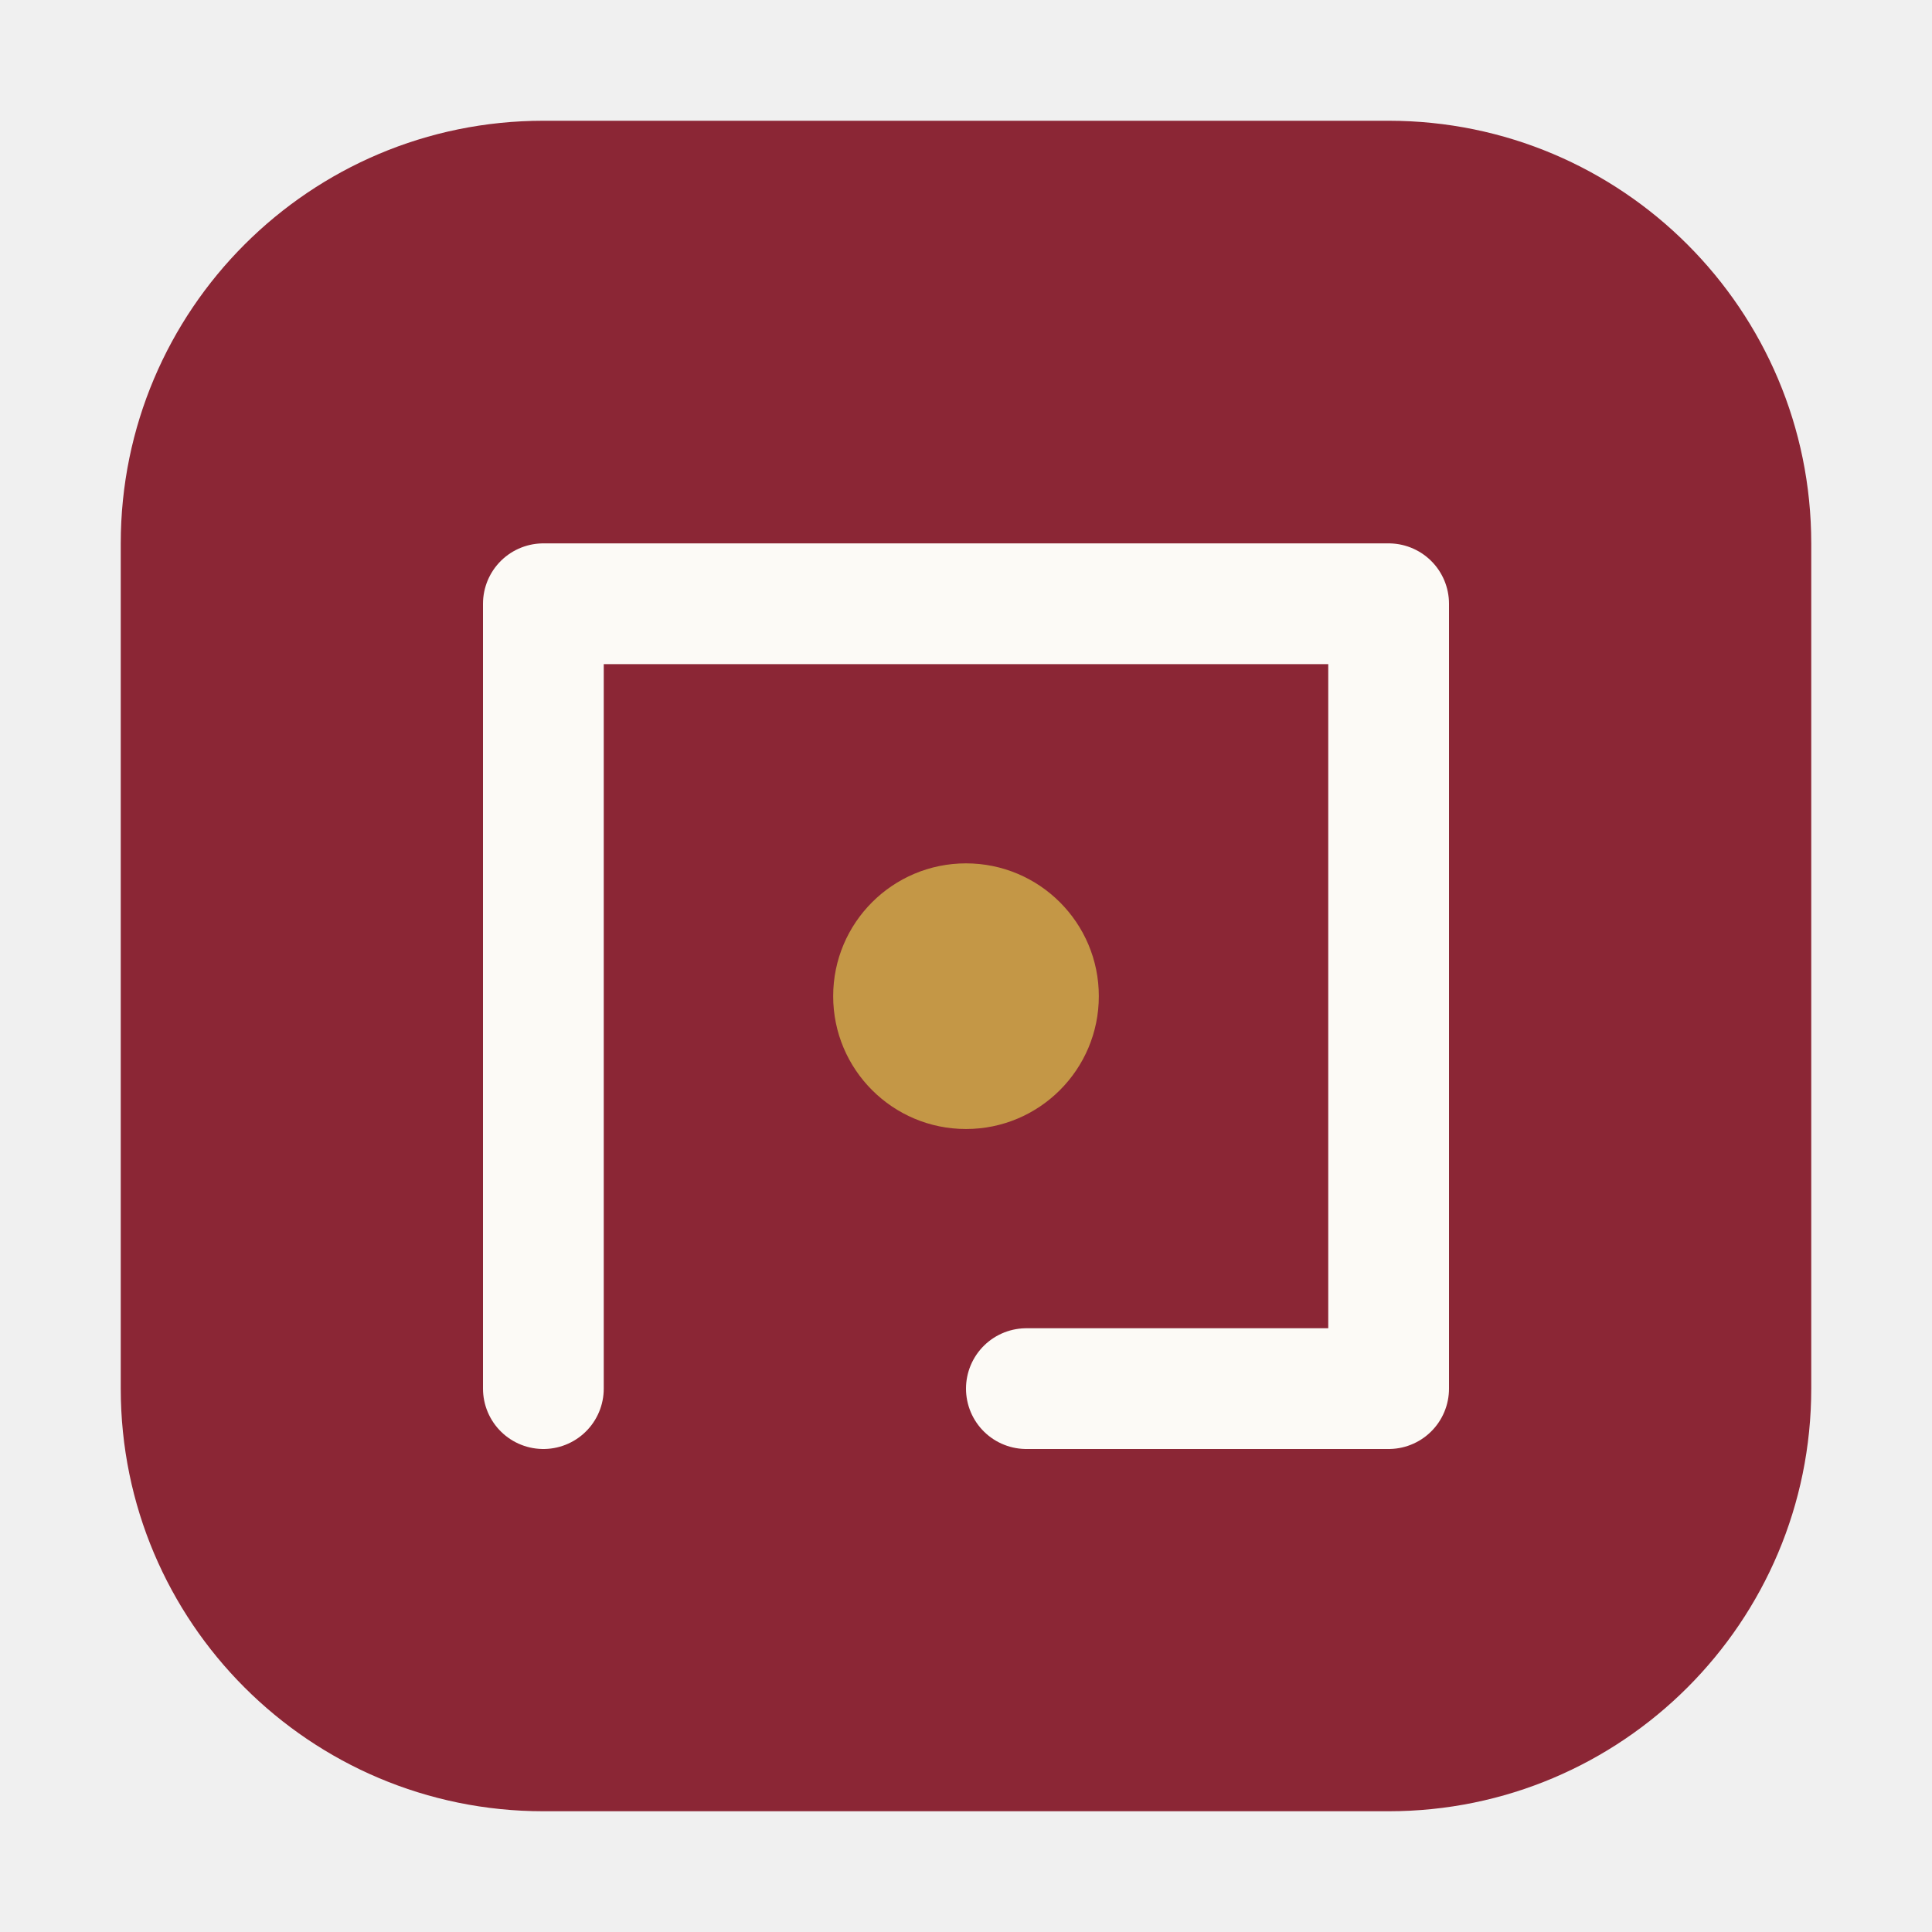
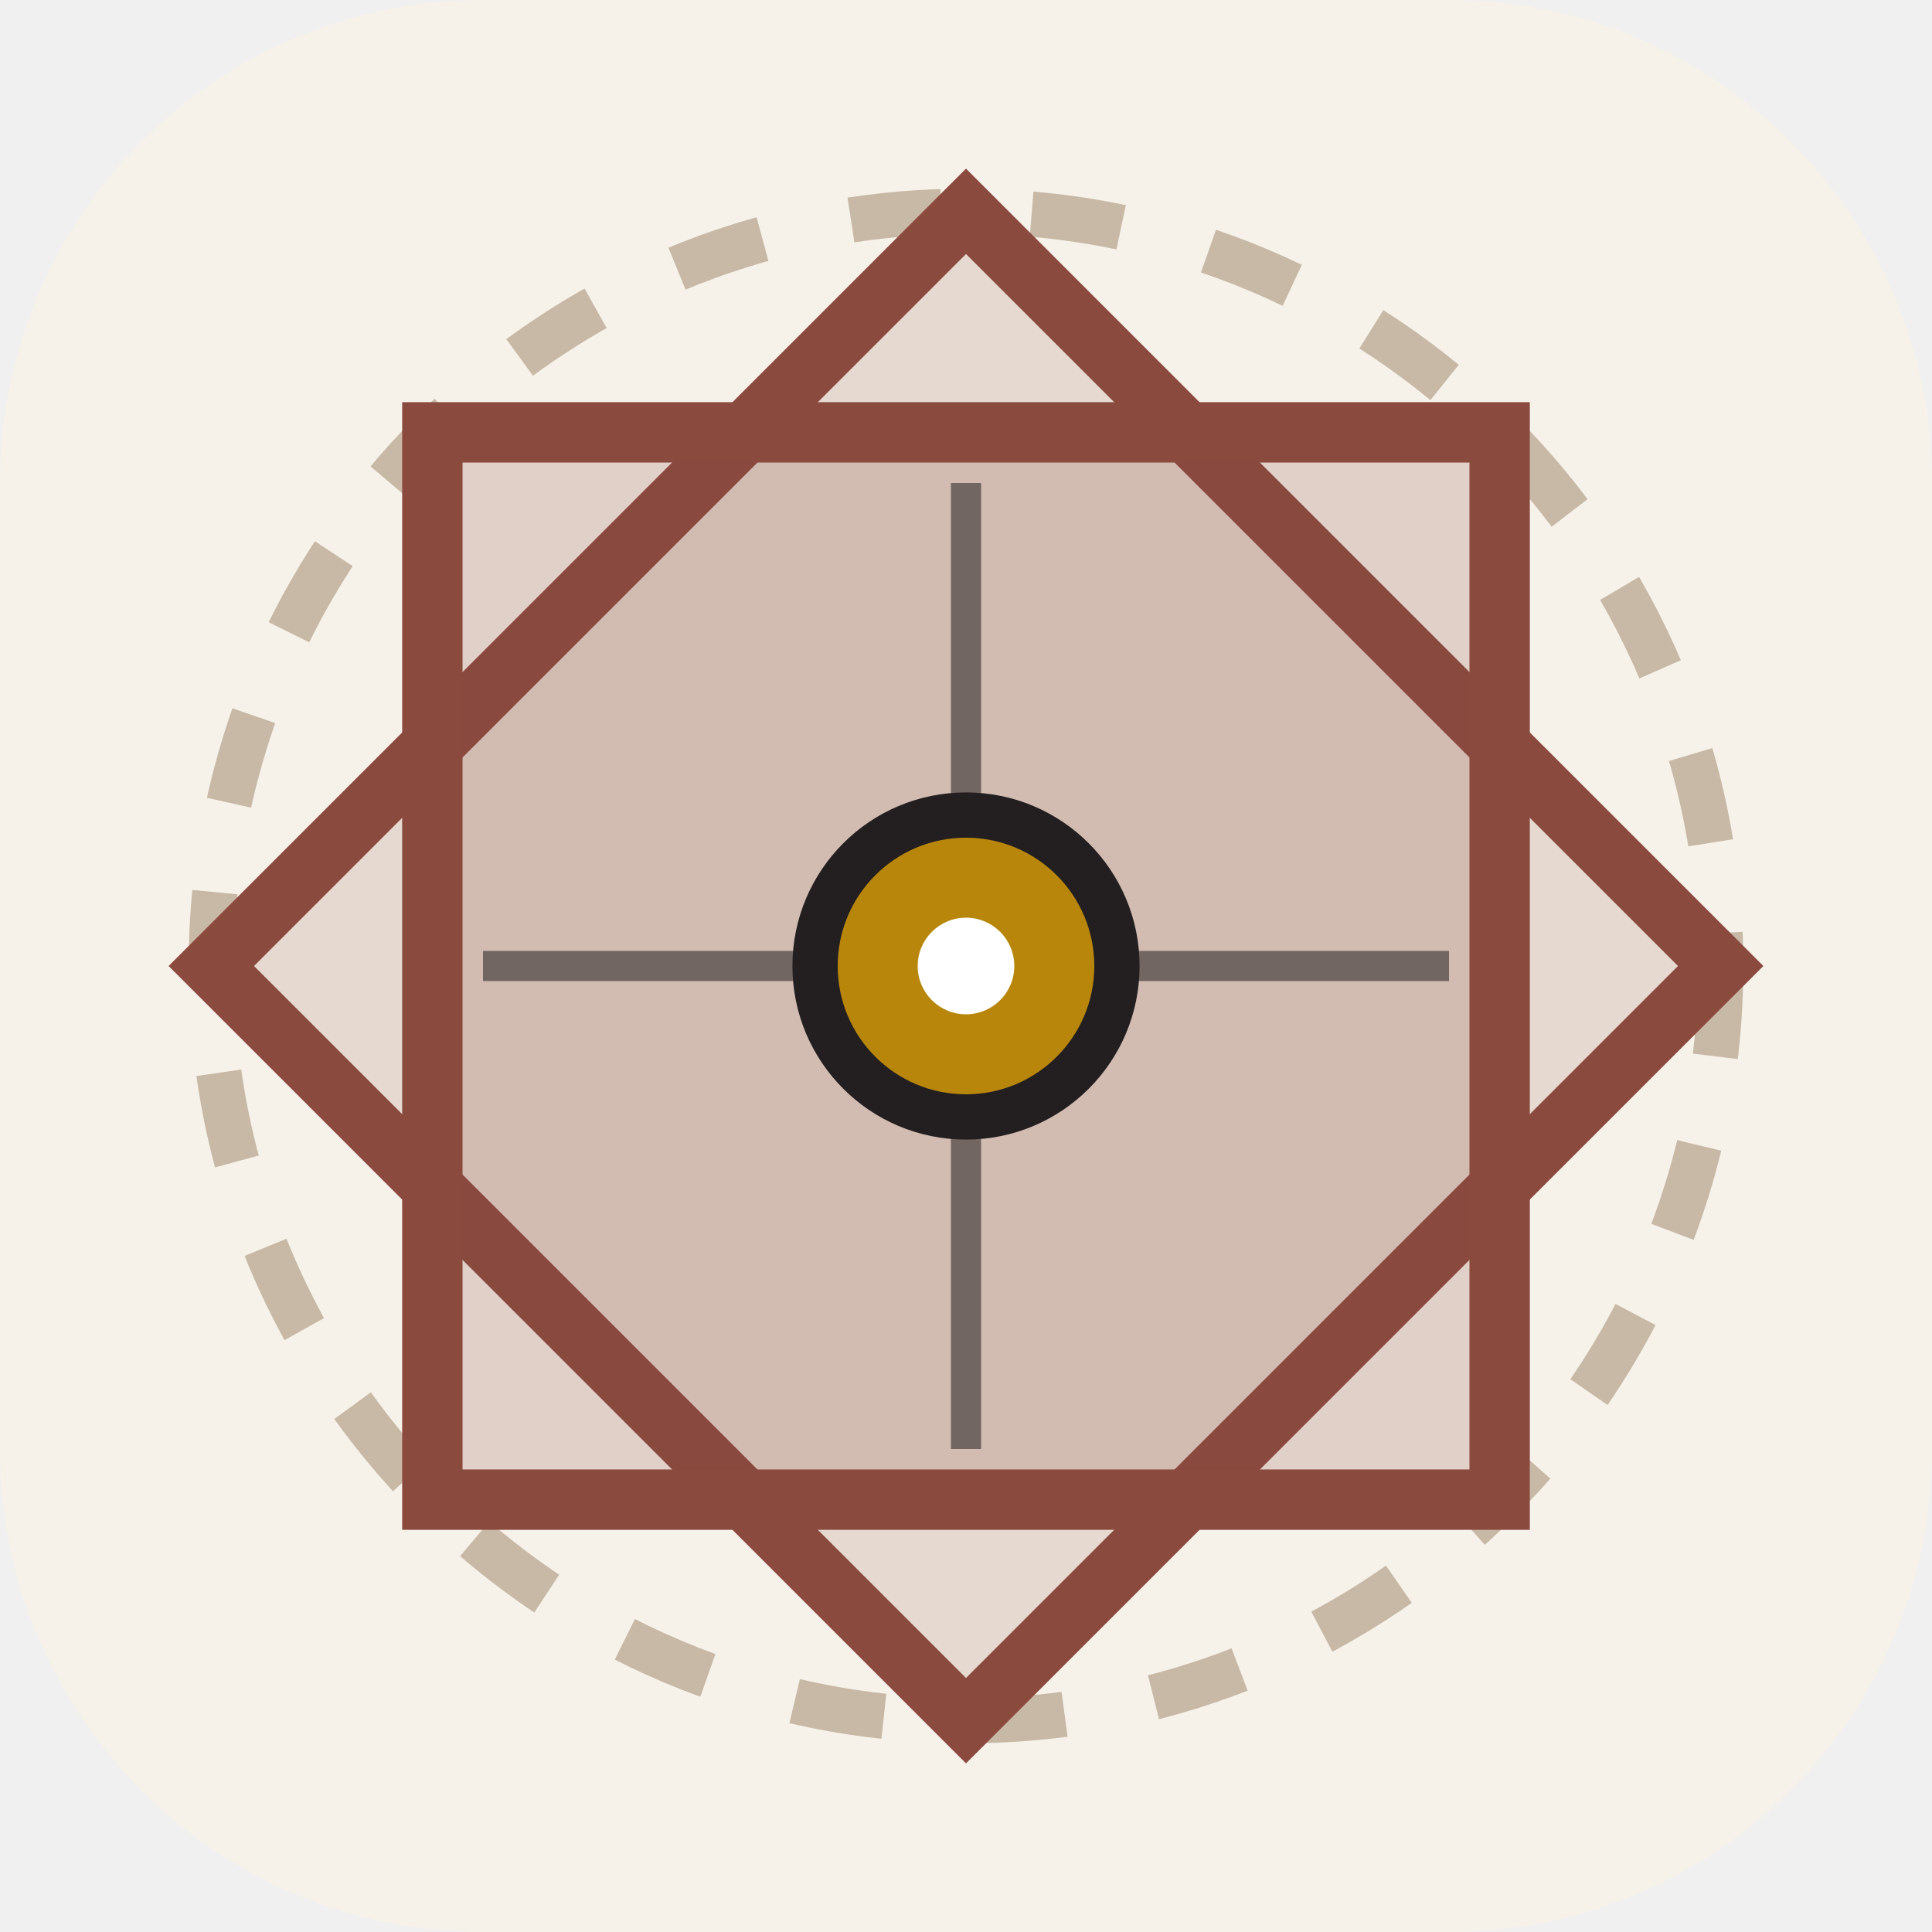
- <svg xmlns="http://www.w3.org/2000/svg" viewBox="0 0 32 32" fill="none">
-   <rect x="2" y="2" width="28" height="28" rx="7" fill="#8B2635" />
-   <path d="M9 23V10h14v13H17" stroke="#FCFAF6" stroke-width="2" stroke-linecap="round" stroke-linejoin="round" />
-   <circle cx="16" cy="16.5" r="2.2" fill="#C49746" />
+ <svg xmlns="http://www.w3.org/2000/svg" viewBox="0 0 64 64">
+   <rect width="64" height="64" rx="16" fill="#f6f2ea" />
+   <circle cx="32" cy="32" r="25" fill="none" stroke="#c8b9a6" stroke-width="1.5" stroke-dasharray="3 3" />
+   <path d="m32 7 25 25-25 25L7 32 32 7Z" fill="#8b4a3e" fill-opacity=".15" stroke="#8b4a3e" stroke-width="2" />
+   <path d="m32 7 25 25-25 25L7 32 32 7Z" fill="#8b4a3e" fill-opacity=".2" stroke="#8b4a3e" stroke-width="2" transform="rotate(45 32 32)" />
+   <path d="M16 32h32M32 16v32" stroke="#231f20" stroke-width="1" opacity=".55" />
+   <circle cx="32" cy="32" r="5" fill="#b8860b" stroke="#231f20" stroke-width="1.5" />
+   <circle cx="32" cy="32" r="1.6" fill="#fff" />
</svg>
